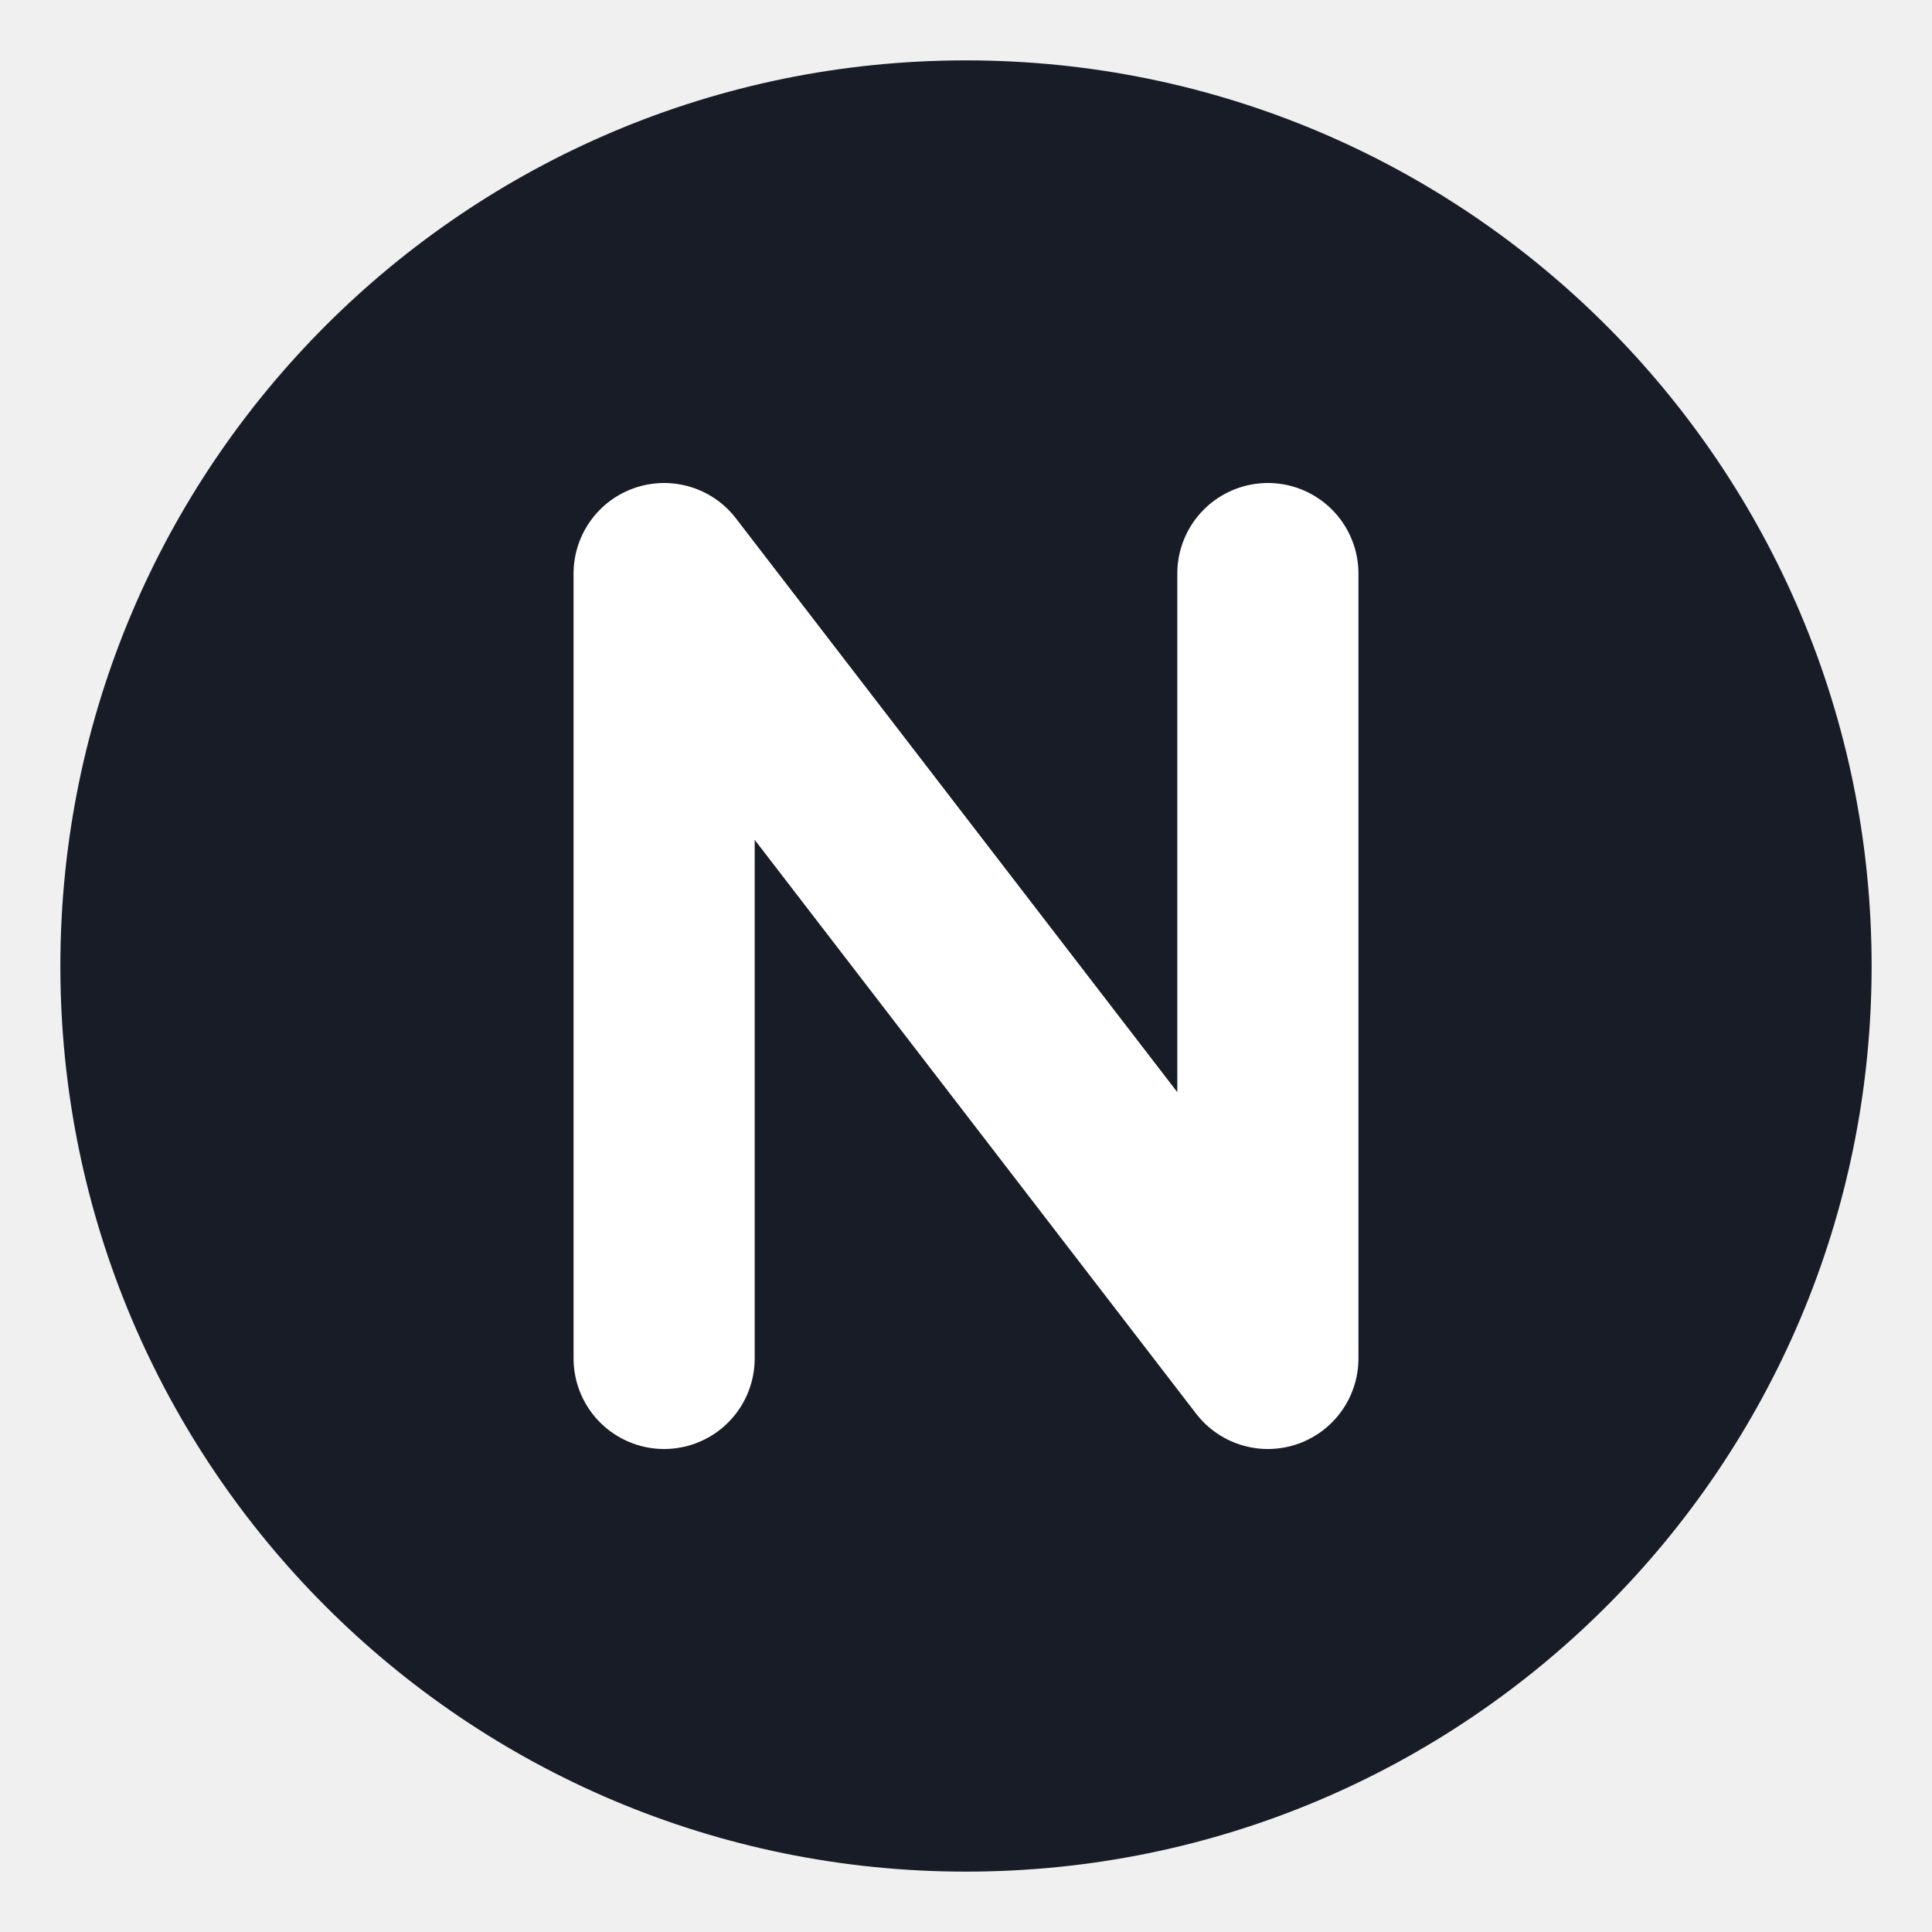
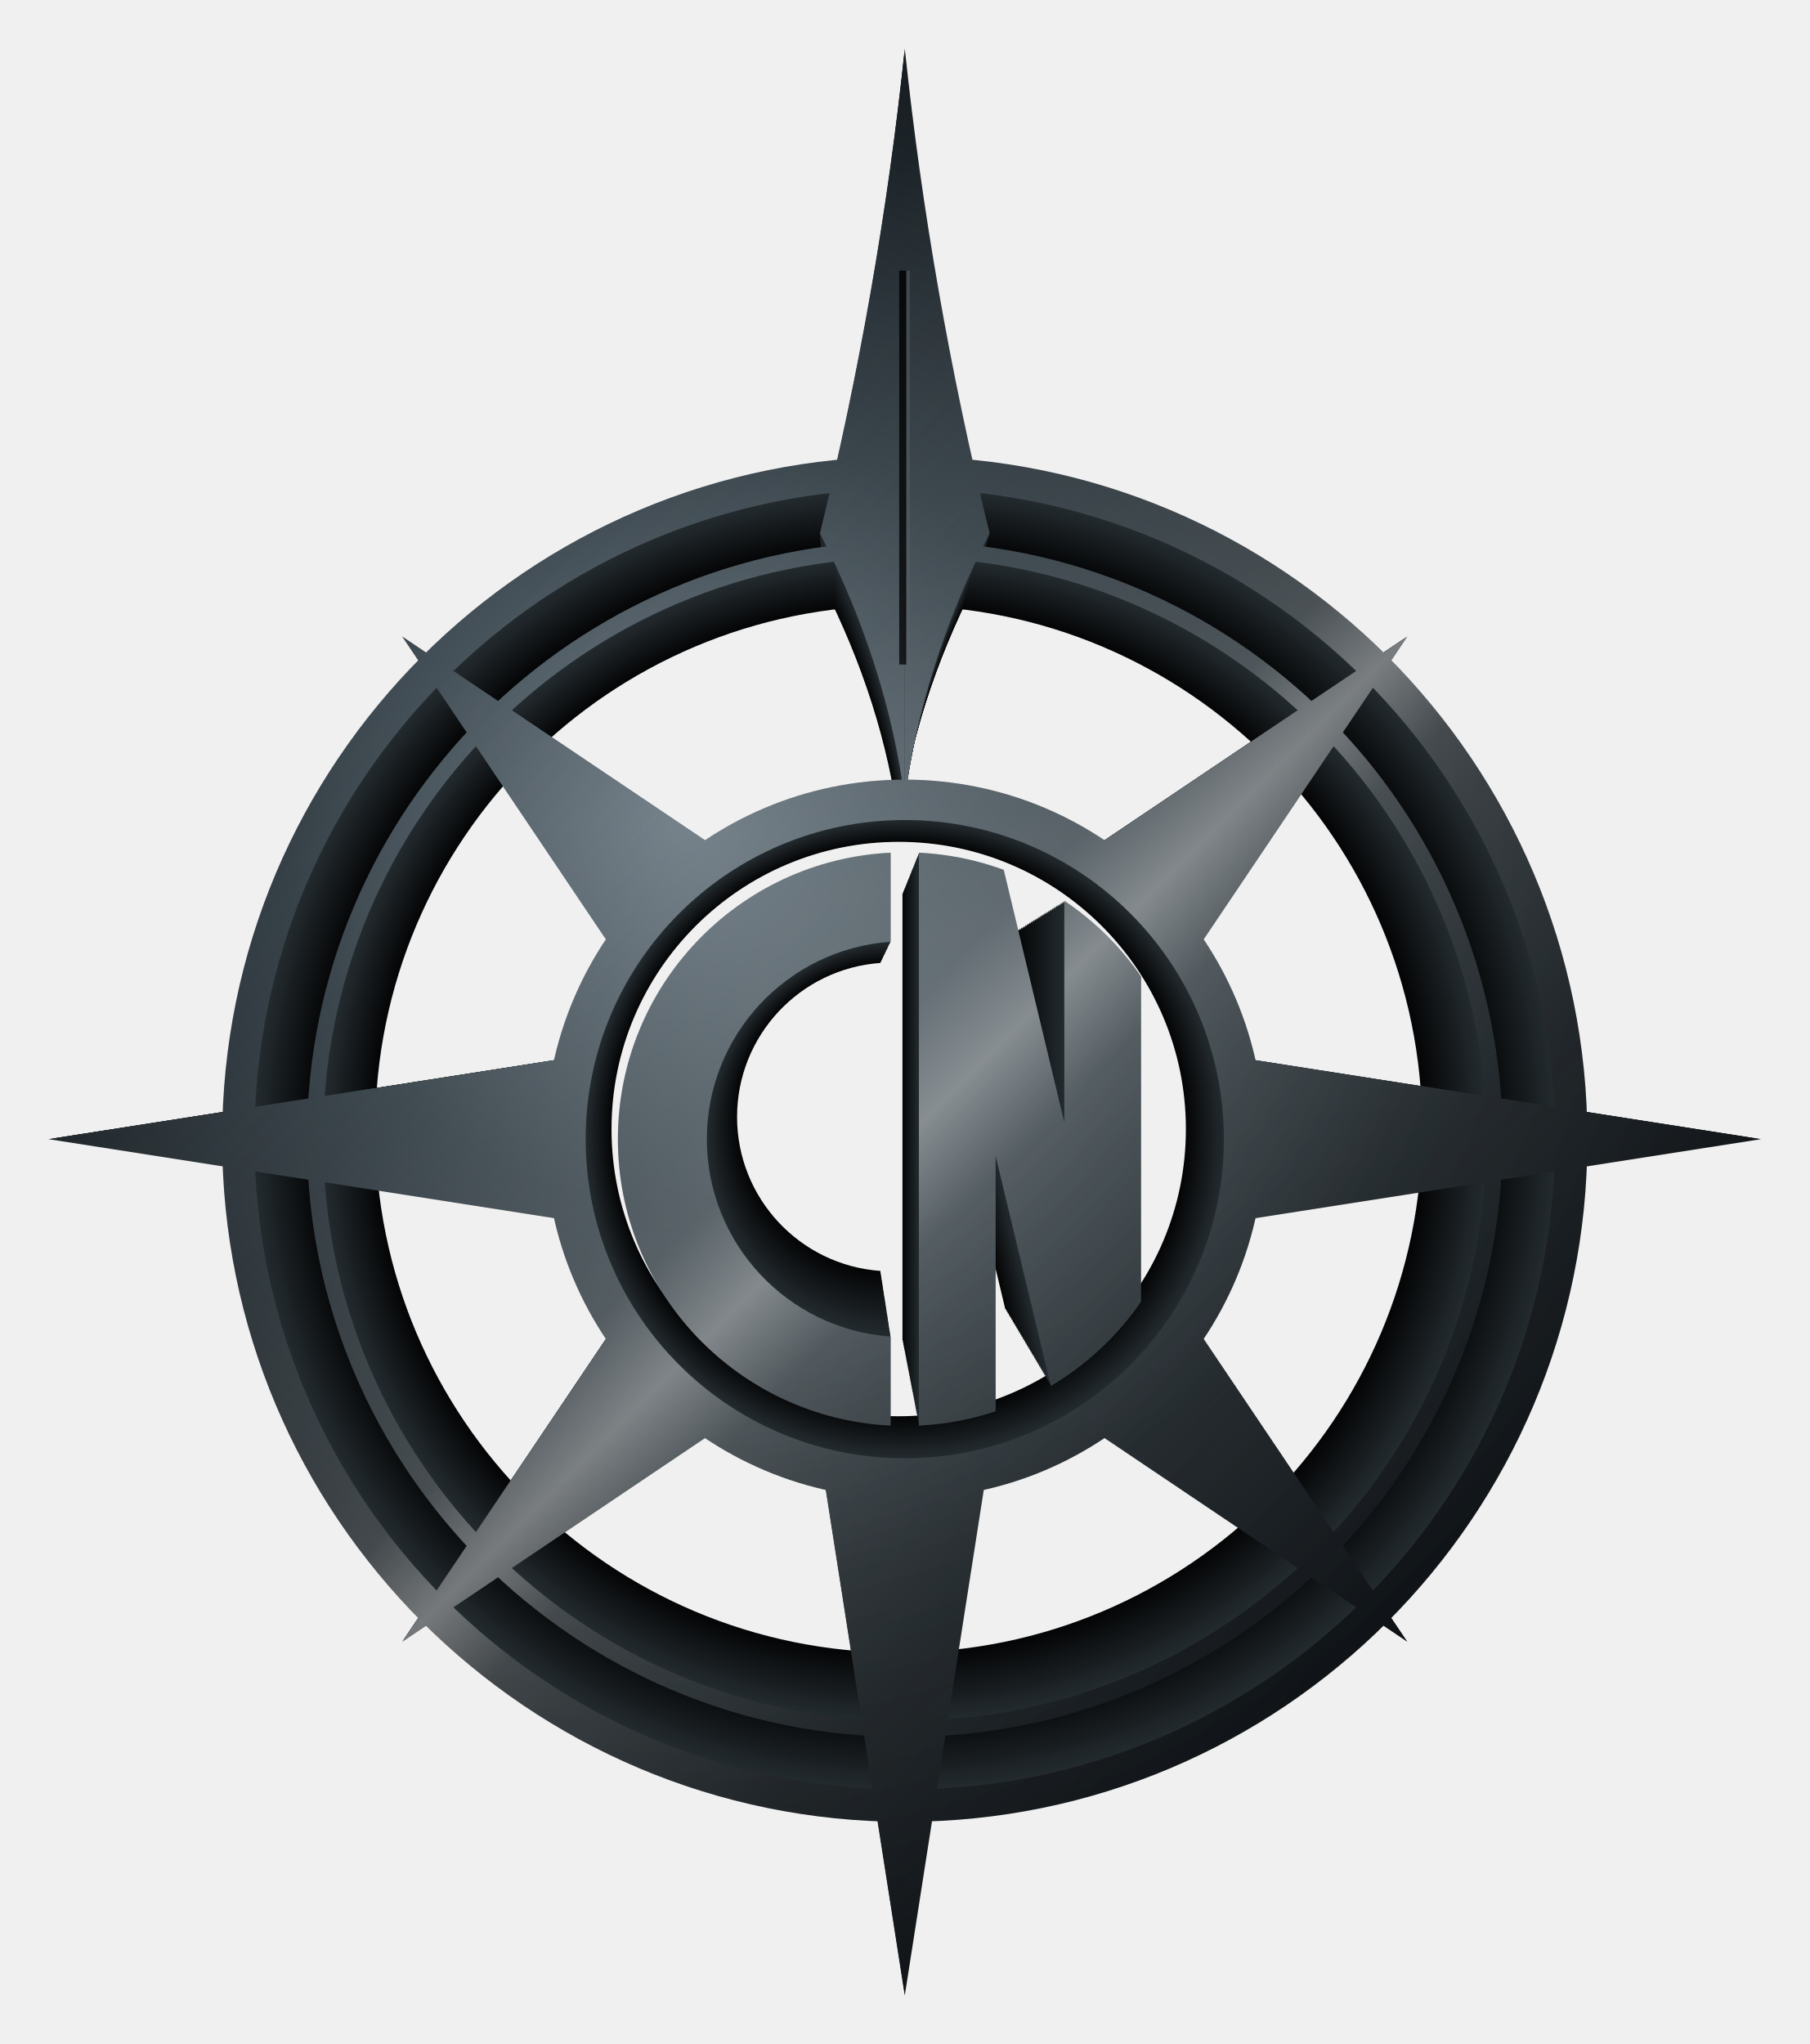
- <svg xmlns="http://www.w3.org/2000/svg" viewBox="0 0 64 64">
-   <circle cx="32" cy="32" r="30" fill="#171c26" />
-   <path d="M22 45 V19 L42 45 V19" stroke="#ffffff" stroke-width="6" stroke-linecap="round" stroke-linejoin="round" fill="none" />
+ <svg xmlns="http://www.w3.org/2000/svg" viewBox="52 6 896 1012" width="896" height="1012">
+   <defs>
+     <radialGradient id="bgDark" cx="0.5" cy="0.44" r="0.85">
+       <stop offset="0" stop-color="#141B1F" />
+       <stop offset="1" stop-color="#06080A" />
+     </radialGradient>
+     <radialGradient id="halo" gradientUnits="userSpaceOnUse" cx="470" cy="510" r="540">
+       <stop offset="0" stop-color="#2E4049" stop-opacity="0.55" />
+       <stop offset="0.7" stop-color="#1C282E" stop-opacity="0.22" />
+       <stop offset="1" stop-color="#1C282E" stop-opacity="0" />
+     </radialGradient>
+     <radialGradient id="dome" gradientUnits="userSpaceOnUse" cx="390" cy="410" r="700">
+       <stop offset="0" stop-color="#6E7B84" />
+       <stop offset="0.28" stop-color="#333E45" />
+       <stop offset="0.55" stop-color="#171D21" />
+       <stop offset="1" stop-color="#05070A" />
+     </radialGradient>
+     <linearGradient id="sweep" gradientUnits="userSpaceOnUse" x1="110" y1="180" x2="890" y2="960">
+       <stop offset="0.19" stop-color="#FFFFFF" stop-opacity="0" />
+       <stop offset="0.33" stop-color="#EAF2F5" stop-opacity="0.07" />
+       <stop offset="0.43" stop-color="#F2F8FA" stop-opacity="0.16" />
+       <stop offset="0.46" stop-color="#F8FBFC" stop-opacity="0.20" />
+       <stop offset="0.50" stop-color="#FFFFFF" stop-opacity="0.41" />
+       <stop offset="0.54" stop-color="#F8FBFC" stop-opacity="0.20" />
+       <stop offset="0.57" stop-color="#F2F8FA" stop-opacity="0.16" />
+       <stop offset="0.67" stop-color="#EAF2F5" stop-opacity="0.07" />
+       <stop offset="0.81" stop-color="#FFFFFF" stop-opacity="0" />
+     </linearGradient>
+     <clipPath id="discClip">
+       <circle cx="500" cy="570" r="142.0" />
+     </clipPath>
+     <g id="matB">
+       <circle cx="500" cy="570" r="292" fill="none" stroke="currentColor" stroke-width="8" />
+       <circle cx="500" cy="570" r="330" fill="none" stroke="currentColor" stroke-width="16" />
+       <circle cx="500" cy="570" r="168" fill="none" stroke="currentColor" stroke-width="20" />
+       <polygon points="924.00,570.00 668.00,530.00 668.00,570.00 668.00,610.00" fill="currentColor" />
+       <polygon points="500.00,994.00 540.00,738.00 500.00,738.00 460.00,738.00" fill="currentColor" />
+       <polygon points="76.00,570.00 332.00,610.00 332.00,570.00 332.00,530.00" fill="currentColor" />
+       <polygon points="748.90,321.10 593.34,425.75 618.79,451.21 644.25,476.66" fill="currentColor" />
+       <polygon points="748.90,818.90 644.25,663.34 618.79,688.79 593.34,714.25" fill="currentColor" />
+       <polygon points="251.10,818.90 406.66,714.25 381.21,688.79 355.75,663.34" fill="currentColor" />
+       <polygon points="251.10,321.10 355.75,476.66 381.21,451.21 406.66,425.75" fill="currentColor" />
+       <path d="M 500,30 Q 487.40,150.00 458,270 Q 491.60,336.00 500,402 Z" fill="currentColor" />
+       <path d="M 500,30 Q 512.60,150.00 542,270 Q 508.40,336.00 500,402 Z" fill="currentColor" />
+     </g>
+     <g id="matL">
+       <path d="M 493.00,428.17 A 142.00 142.00 0 0 0 493.00,711.83 L 493.00,667.75 A 98.00 98.00 0 0 1 493.00,472.25 Z" fill="currentColor" />
+       <g clip-path="url(#discClip)">
+         <path d="M 507.00,420.00 L 545.00,420.00 L 579.00,561.67 L 579.00,420.00 L 617.00,420.00 L 617.00,720.00 L 579.00,720.00 L 545.00,578.33 L 545.00,720.00 L 507.00,720.00 Z" fill="currentColor" />
+       </g>
+     </g>
+     <mask id="frontMask">
+       <rect x="-48" y="-94" width="1096" height="1212" fill="black" />
+       <use href="#matB" color="white" />
+       <use href="#matL" color="white" />
+     </mask>
+   </defs>
+   <use href="#matB" color="#040506" transform="translate(47.000,52.000) scale(0.9)" />
+   <use href="#matB" color="#050607" transform="translate(45.694,50.556) scale(0.9028)" />
+   <use href="#matB" color="#060708" transform="translate(44.389,49.111) scale(0.9056)" />
+   <use href="#matB" color="#070809" transform="translate(43.083,47.667) scale(0.9083)" />
+   <use href="#matB" color="#08090B" transform="translate(41.778,46.222) scale(0.9111)" />
+   <use href="#matB" color="#080A0C" transform="translate(40.472,44.778) scale(0.9139)" />
+   <use href="#matB" color="#090B0D" transform="translate(39.167,43.333) scale(0.9167)" />
+   <use href="#matB" color="#0A0C0E" transform="translate(37.861,41.889) scale(0.9194)" />
+   <use href="#matB" color="#0B0D0F" transform="translate(36.556,40.444) scale(0.9222)" />
+   <use href="#matB" color="#0C0F10" transform="translate(35.250,39.000) scale(0.925)" />
+   <use href="#matB" color="#0D1011" transform="translate(33.944,37.556) scale(0.9278)" />
+   <use href="#matB" color="#0E1113" transform="translate(32.639,36.111) scale(0.9306)" />
+   <use href="#matB" color="#0F1214" transform="translate(31.333,34.667) scale(0.9333)" />
+   <use href="#matB" color="#101315" transform="translate(30.028,33.222) scale(0.9361)" />
+   <use href="#matB" color="#101416" transform="translate(28.722,31.778) scale(0.9389)" />
+   <use href="#matB" color="#111517" transform="translate(27.417,30.333) scale(0.9417)" />
+   <use href="#matB" color="#121618" transform="translate(26.111,28.889) scale(0.9444)" />
+   <use href="#matB" color="#131719" transform="translate(24.806,27.444) scale(0.9472)" />
+   <use href="#matB" color="#14181B" transform="translate(23.500,26.000) scale(0.95)" />
+   <use href="#matB" color="#15191C" transform="translate(22.194,24.556) scale(0.9528)" />
+   <use href="#matB" color="#161A1D" transform="translate(20.889,23.111) scale(0.9556)" />
+   <use href="#matB" color="#171B1E" transform="translate(19.583,21.667) scale(0.9583)" />
+   <use href="#matB" color="#171C1F" transform="translate(18.278,20.222) scale(0.9611)" />
+   <use href="#matB" color="#181D20" transform="translate(16.972,18.778) scale(0.9639)" />
+   <use href="#matB" color="#191E21" transform="translate(15.667,17.333) scale(0.9667)" />
+   <use href="#matB" color="#1A1F23" transform="translate(14.361,15.889) scale(0.9694)" />
+   <use href="#matB" color="#1B2024" transform="translate(13.056,14.444) scale(0.9722)" />
+   <use href="#matB" color="#1C2225" transform="translate(11.750,13.000) scale(0.975)" />
+   <use href="#matB" color="#1D2326" transform="translate(10.444,11.556) scale(0.9778)" />
+   <use href="#matB" color="#1E2427" transform="translate(9.139,10.111) scale(0.9806)" />
+   <use href="#matB" color="#1F2528" transform="translate(7.833,8.667) scale(0.9833)" />
+   <use href="#matB" color="#1F2629" transform="translate(6.528,7.222) scale(0.9861)" />
+   <use href="#matB" color="#20272B" transform="translate(5.222,5.778) scale(0.9889)" />
+   <use href="#matB" color="#21282C" transform="translate(3.917,4.333) scale(0.9917)" />
+   <use href="#matB" color="#22292D" transform="translate(2.611,2.889) scale(0.9944)" />
+   <use href="#matB" color="#232A2E" transform="translate(1.306,1.444) scale(0.9972)" />
+   <use href="#matL" color="#040506" transform="translate(103.400,114.400) scale(0.78)" />
+   <use href="#matL" color="#050607" transform="translate(100.528,111.222) scale(0.7861)" />
+   <use href="#matL" color="#060708" transform="translate(97.656,108.044) scale(0.7922)" />
+   <use href="#matL" color="#070809" transform="translate(94.783,104.867) scale(0.7983)" />
+   <use href="#matL" color="#08090B" transform="translate(91.911,101.689) scale(0.8044)" />
+   <use href="#matL" color="#080A0C" transform="translate(89.039,98.511) scale(0.8106)" />
+   <use href="#matL" color="#090B0D" transform="translate(86.167,95.333) scale(0.8167)" />
+   <use href="#matL" color="#0A0C0E" transform="translate(83.294,92.156) scale(0.8228)" />
+   <use href="#matL" color="#0B0D0F" transform="translate(80.422,88.978) scale(0.8289)" />
+   <use href="#matL" color="#0C0F10" transform="translate(77.550,85.800) scale(0.835)" />
+   <use href="#matL" color="#0D1011" transform="translate(74.678,82.622) scale(0.8411)" />
+   <use href="#matL" color="#0E1113" transform="translate(71.806,79.444) scale(0.8472)" />
+   <use href="#matL" color="#0F1214" transform="translate(68.933,76.267) scale(0.8533)" />
+   <use href="#matL" color="#101315" transform="translate(66.061,73.089) scale(0.8594)" />
+   <use href="#matL" color="#101416" transform="translate(63.189,69.911) scale(0.8656)" />
+   <use href="#matL" color="#111517" transform="translate(60.317,66.733) scale(0.8717)" />
+   <use href="#matL" color="#121618" transform="translate(57.444,63.556) scale(0.8778)" />
+   <use href="#matL" color="#131719" transform="translate(54.572,60.378) scale(0.8839)" />
+   <use href="#matL" color="#14181B" transform="translate(51.700,57.200) scale(0.89)" />
+   <use href="#matL" color="#15191C" transform="translate(48.828,54.022) scale(0.8961)" />
+   <use href="#matL" color="#161A1D" transform="translate(45.956,50.844) scale(0.9022)" />
+   <use href="#matL" color="#171B1E" transform="translate(43.083,47.667) scale(0.9083)" />
+   <use href="#matL" color="#171C1F" transform="translate(40.211,44.489) scale(0.9144)" />
+   <use href="#matL" color="#181D20" transform="translate(37.339,41.311) scale(0.9206)" />
+   <use href="#matL" color="#191E21" transform="translate(34.467,38.133) scale(0.9267)" />
+   <use href="#matL" color="#1A1F23" transform="translate(31.594,34.956) scale(0.9328)" />
+   <use href="#matL" color="#1B2024" transform="translate(28.722,31.778) scale(0.9389)" />
+   <use href="#matL" color="#1C2225" transform="translate(25.850,28.600) scale(0.945)" />
+   <use href="#matL" color="#1D2326" transform="translate(22.978,25.422) scale(0.9511)" />
+   <use href="#matL" color="#1E2427" transform="translate(20.106,22.244) scale(0.9572)" />
+   <use href="#matL" color="#1F2528" transform="translate(17.233,19.067) scale(0.9633)" />
+   <use href="#matL" color="#1F2629" transform="translate(14.361,15.889) scale(0.9694)" />
+   <use href="#matL" color="#20272B" transform="translate(11.489,12.711) scale(0.9756)" />
+   <use href="#matL" color="#21282C" transform="translate(8.617,9.533) scale(0.9817)" />
+   <use href="#matL" color="#22292D" transform="translate(5.744,6.356) scale(0.9878)" />
+   <use href="#matL" color="#232A2E" transform="translate(2.872,3.178) scale(0.9939)" />
+   <circle cx="500" cy="570" r="292" fill="none" stroke="url(#dome)" stroke-width="8" />
+   <circle cx="500" cy="570" r="330" fill="none" stroke="url(#dome)" stroke-width="16" />
+   <circle cx="500" cy="570" r="168" fill="none" stroke="url(#dome)" stroke-width="20" />
+   <polygon points="924.00,570.00 668.00,530.00 668.00,570.00 668.00,610.00" fill="url(#dome)" />
+   <polygon points="500.00,994.00 540.00,738.00 500.00,738.00 460.00,738.00" fill="url(#dome)" />
+   <polygon points="76.00,570.00 332.00,610.00 332.00,570.00 332.00,530.00" fill="url(#dome)" />
+   <polygon points="748.90,321.10 593.34,425.75 618.79,451.21 644.25,476.66" fill="url(#dome)" />
+   <polygon points="748.90,818.90 644.25,663.34 618.79,688.79 593.34,714.25" fill="url(#dome)" />
+   <polygon points="251.10,818.90 406.66,714.25 381.21,688.79 355.75,663.34" fill="url(#dome)" />
+   <polygon points="251.10,321.10 355.75,476.66 381.21,451.21 406.66,425.75" fill="url(#dome)" />
+   <path d="M 500,30 Q 487.40,150.00 458,270 Q 491.60,336.00 500,402 Z" fill="url(#dome)" />
+   <path d="M 500,30 Q 512.60,150.00 542,270 Q 508.40,336.00 500,402 Z" fill="url(#dome)" />
+   <path d="M 493.00,428.17 A 142.00 142.00 0 0 0 493.00,711.83 L 493.00,667.75 A 98.00 98.00 0 0 1 493.00,472.25 Z" fill="url(#dome)" />
+   <g clip-path="url(#discClip)">
+     <path d="M 507.00,420.00 L 545.00,420.00 L 579.00,561.67 L 579.00,420.00 L 617.00,420.00 L 617.00,720.00 L 579.00,720.00 L 545.00,578.33 L 545.00,720.00 L 507.00,720.00 Z" fill="url(#dome)" />
+   </g>
+   <line x1="501.5" y1="140" x2="501.5" y2="335" stroke="#4A555C" stroke-width="2" stroke-opacity="0.6" />
+   <line x1="499" y1="140" x2="499" y2="335" stroke="#030405" stroke-width="3.5" />
+   <g mask="url(#frontMask)">
+     <rect x="52" y="6" width="896" height="1012" fill="url(#sweep)" />
+   </g>
</svg>
